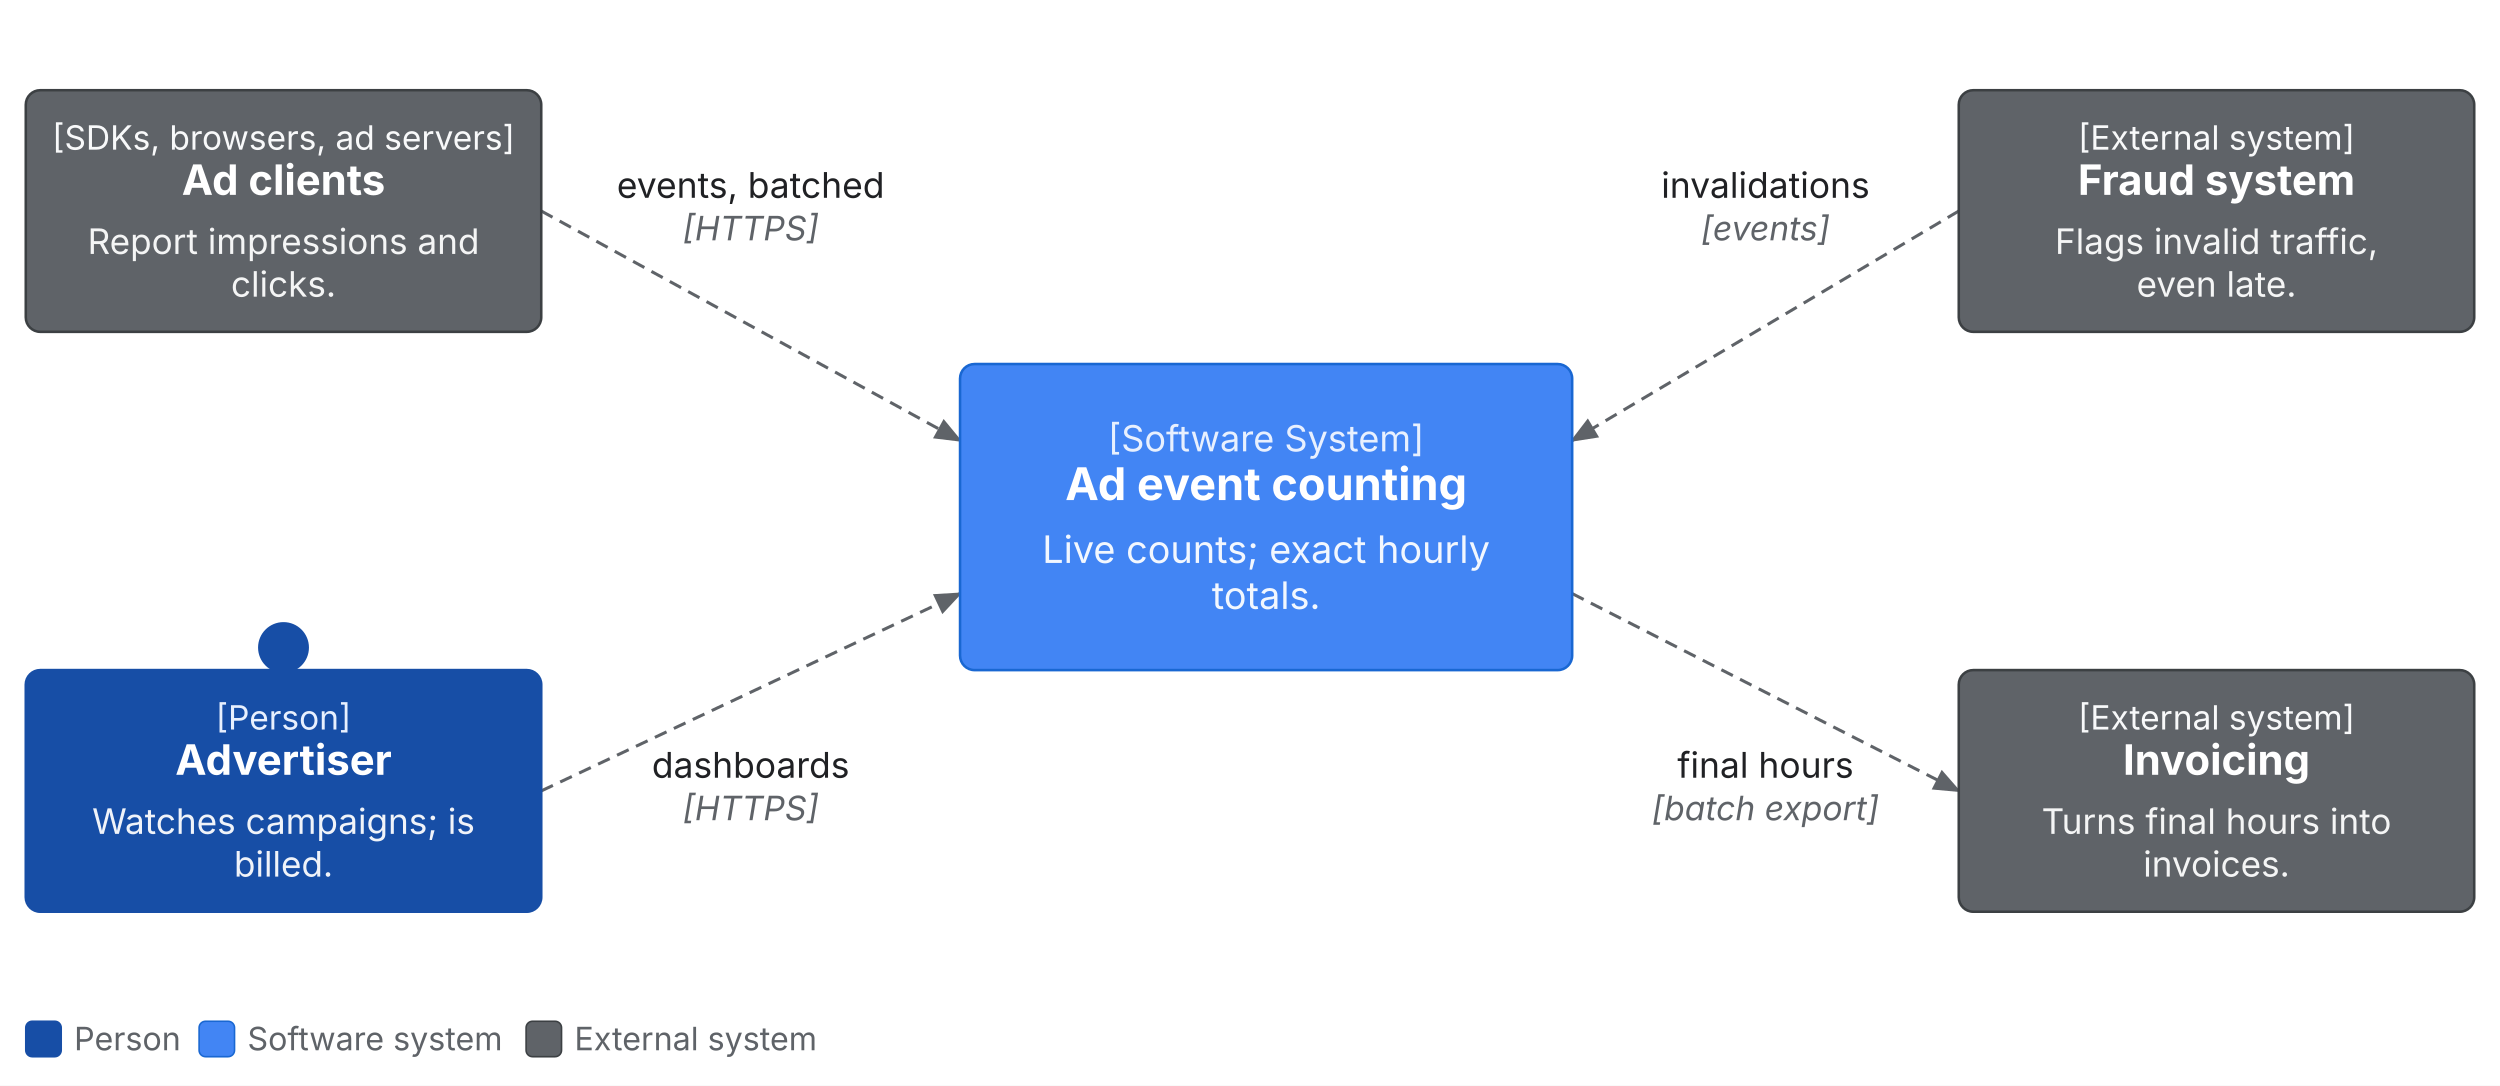
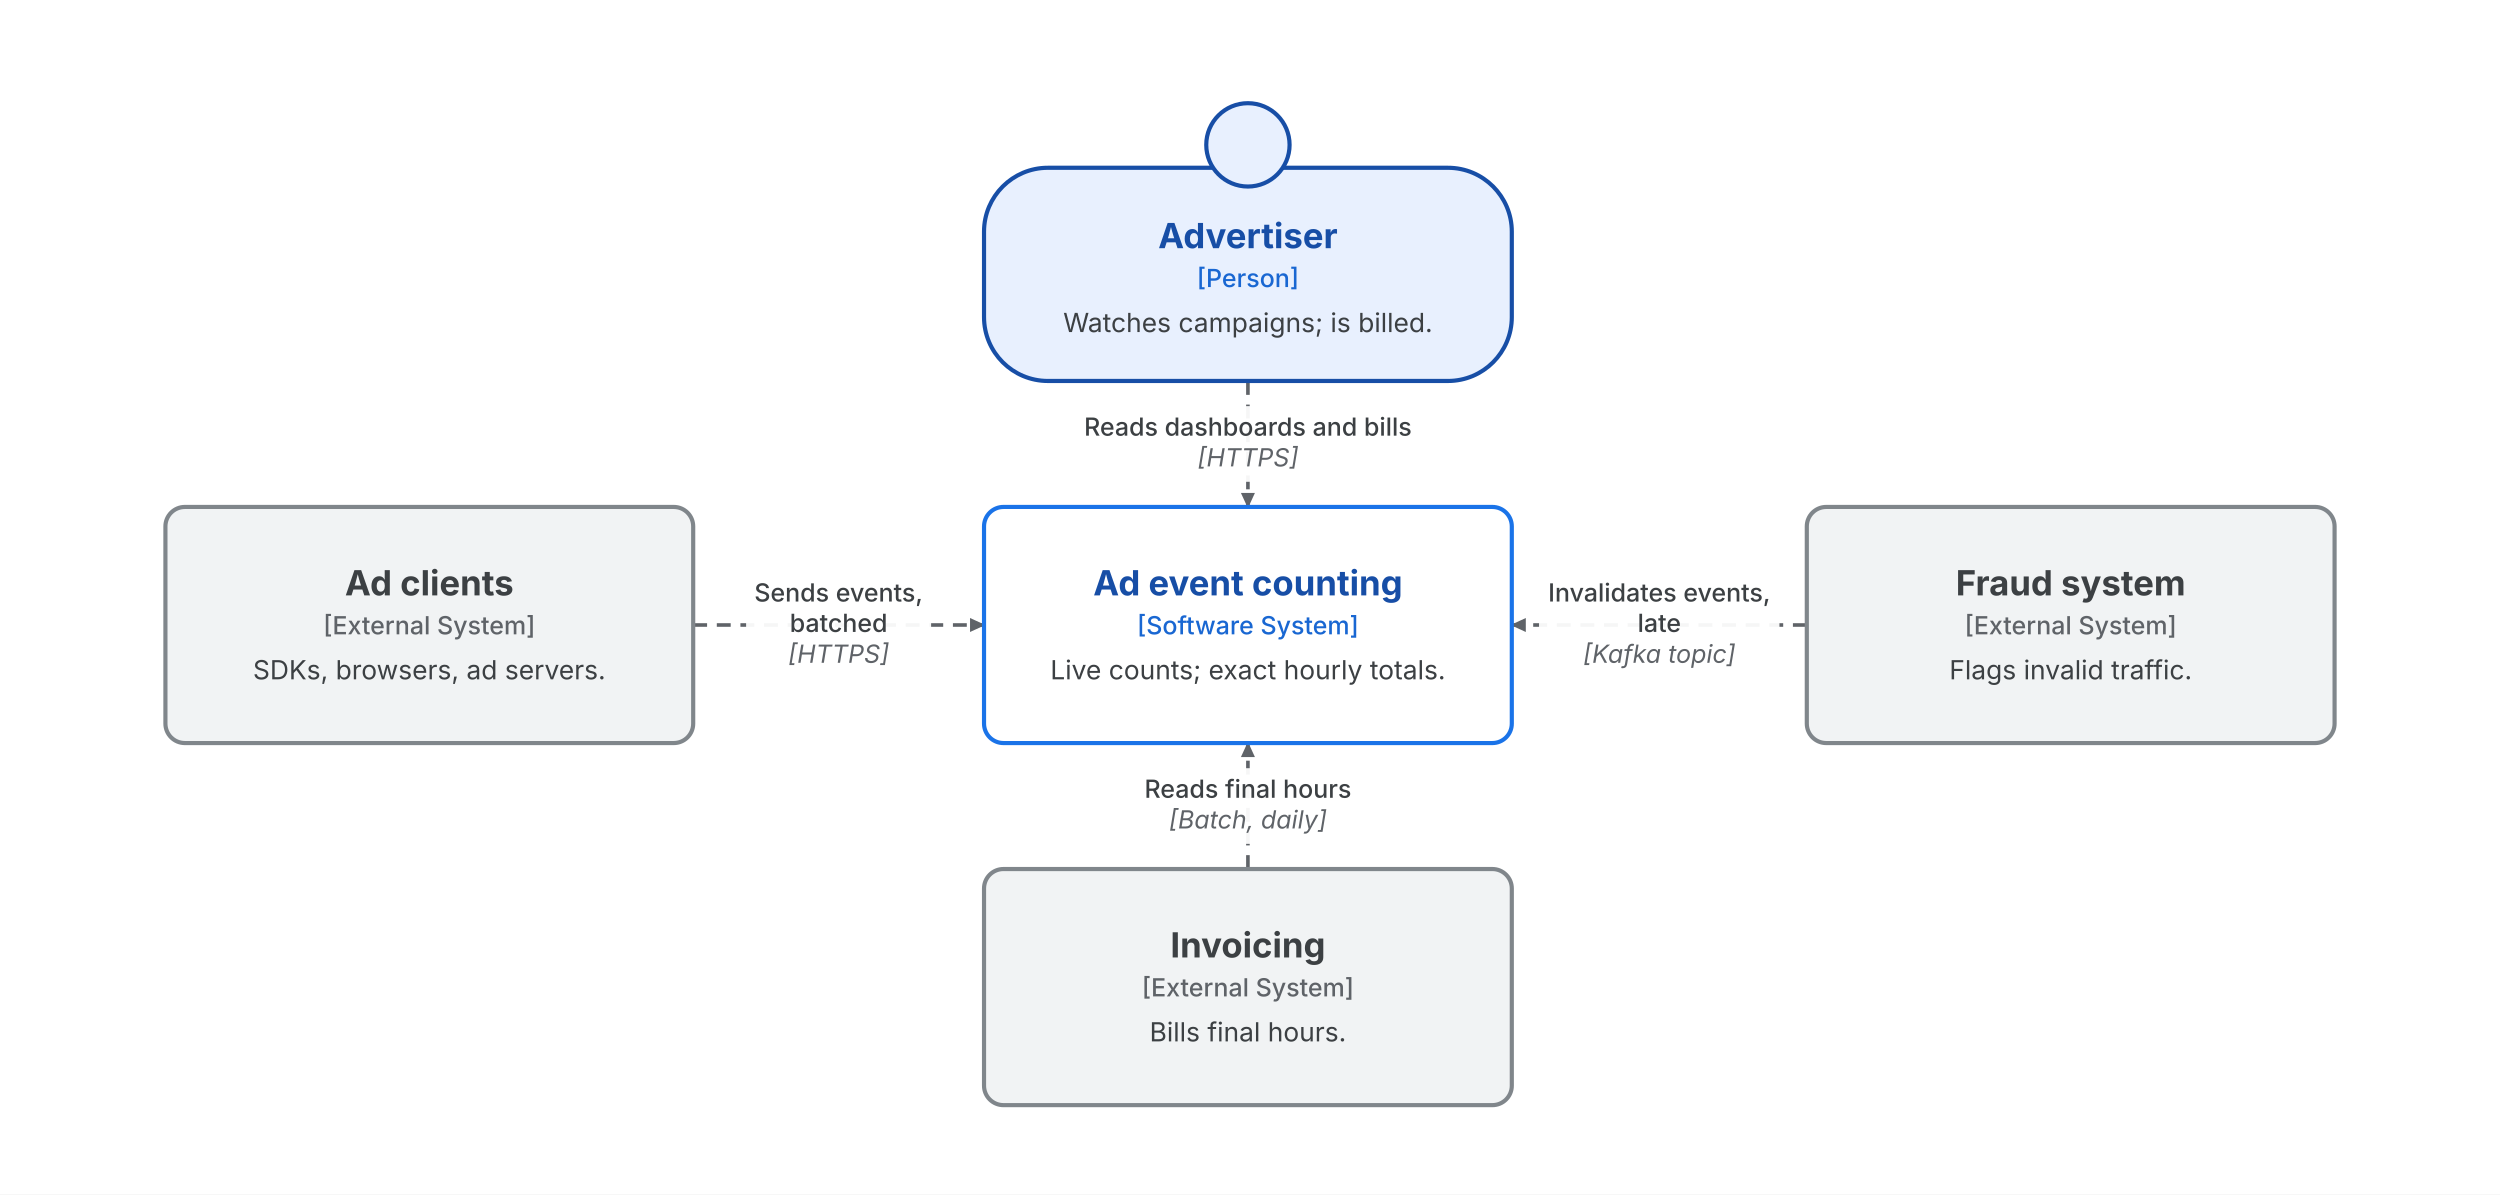
- <svg xmlns="http://www.w3.org/2000/svg" class="c4" viewBox="24 24 1552 674" width="1552" height="674">
+ <svg xmlns="http://www.w3.org/2000/svg" class="c4" data-view="c4-context" viewBox="0.0 0.0 1800.0 860.0" width="1800" height="860" font-family="Inter, Roboto, sans-serif">
  <defs>
-     <marker id="c4a" viewBox="0 0 10 10" refX="9" refY="5" markerWidth="9" markerHeight="9" orient="auto">
-       <path d="M0,1 L10,5 L0,9 z" fill="#5f6368" />
-     </marker>
-     <marker id="c4a-s" viewBox="0 0 10 10" refX="1" refY="5" markerWidth="9" markerHeight="9" orient="auto">
-       <path d="M10,1 L0,5 L10,9 z" fill="#5f6368" />
-     </marker>
-     <marker id="c4n" viewBox="0 0 10 10" refX="9" refY="5" markerWidth="7" markerHeight="7" orient="auto">
-       <path d="M0,1 L10,5 L0,9 z" fill="#202124" />
+     <marker id="c4-context--arrow" viewBox="0 0 12 12" refX="11" refY="6" markerWidth="11" markerHeight="11" markerUnits="userSpaceOnUse" orient="auto">
+       <path d="M0,0.5 L12,6 L0,11.5 z" fill="#5F6368" />
    </marker>
  </defs>
-   <rect x="24" y="24" width="1552" height="674" fill="#ffffff" />
-   <g data-k="e:0">
-     <path d="M360.0,155.0 L620.0,297.5" fill="none" stroke="#5f6368" stroke-width="1.9" stroke-dasharray="8 5" marker-end="url(#c4a)" />
-     <text x="490.0" y="146.8" text-anchor="middle" font-family="Inter, Roboto, sans-serif" font-size="22.0" fill="#202124" font-style="normal" paint-order="stroke" stroke="#ffffff" stroke-width="5" stroke-linejoin="round">events, batched</text>
-     <text x="490.0" y="173.2" text-anchor="middle" font-family="Inter, Roboto, sans-serif" font-size="20.9" fill="#5f6368" font-style="italic" paint-order="stroke" stroke="#ffffff" stroke-width="5" stroke-linejoin="round">[HTTPS]</text>
+   <rect x="0.0" y="0.0" width="1800.0" height="860.0" fill="#FFFFFF" />
+   <g class="c4-rel" data-k="l:cli-ac">
+     <path d="M499.1,450.0 L708.5,450.0" fill="none" stroke="#5F6368" stroke-width="2.6" stroke-dasharray="10 7" marker-end="url(#c4-context--arrow)" />
+     <rect x="537.2" y="411.8" width="133.2" height="76.4" rx="6" fill="#FFFFFF" fill-opacity="0.94" />
+     <text x="603.8" y="433.1" font-family="Inter, Roboto, sans-serif" font-size="18" font-weight="500" fill="#3C4043" text-anchor="middle">Sends events,</text>
+     <text x="603.8" y="455.0" font-family="Inter, Roboto, sans-serif" font-size="18" font-weight="500" fill="#3C4043" text-anchor="middle">batched</text>
+     <text x="603.8" y="477.2" font-family="Inter, Roboto, sans-serif" font-size="18" font-weight="400" fill="#5F6368" text-anchor="middle" font-style="italic">[HTTPS]</text>
  </g>
-   <g data-k="e:1">
-     <path d="M360.0,515.0 L620.0,392.5" fill="none" stroke="#5f6368" stroke-width="1.9" stroke-dasharray="8 5" marker-end="url(#c4a)" />
-     <text x="490.0" y="506.8" text-anchor="middle" font-family="Inter, Roboto, sans-serif" font-size="22.0" fill="#202124" font-style="normal" paint-order="stroke" stroke="#ffffff" stroke-width="5" stroke-linejoin="round">dashboards</text>
-     <text x="490.0" y="533.2" text-anchor="middle" font-family="Inter, Roboto, sans-serif" font-size="20.9" fill="#5f6368" font-style="italic" paint-order="stroke" stroke="#ffffff" stroke-width="5" stroke-linejoin="round">[HTTPS]</text>
+   <g class="c4-rel" data-k="l:adv-ac">
+     <path d="M898.5,274.3 L898.5,365.0" fill="none" stroke="#5F6368" stroke-width="2.6" stroke-dasharray="10 7" marker-end="url(#c4-context--arrow)" />
+     <rect x="776.8" y="292.4" width="243.3" height="54.5" rx="6" fill="#FFFFFF" fill-opacity="0.94" />
+     <text x="898.5" y="313.7" font-family="Inter, Roboto, sans-serif" font-size="18" font-weight="500" fill="#3C4043" text-anchor="middle">Reads dashboards and bills</text>
+     <text x="898.5" y="335.8" font-family="Inter, Roboto, sans-serif" font-size="18" font-weight="400" fill="#5F6368" text-anchor="middle" font-style="italic">[HTTPS]</text>
  </g>
-   <g data-k="e:2">
-     <path d="M1240.0,155.0 L1000.0,297.5" fill="none" stroke="#5f6368" stroke-width="1.9" stroke-dasharray="8 5" marker-end="url(#c4a)" />
-     <text x="1120.0" y="146.8" text-anchor="middle" font-family="Inter, Roboto, sans-serif" font-size="22.0" fill="#202124" font-style="normal" paint-order="stroke" stroke="#ffffff" stroke-width="5" stroke-linejoin="round">invalidations</text>
-     <text x="1120.0" y="173.2" text-anchor="middle" font-family="Inter, Roboto, sans-serif" font-size="20.9" fill="#5f6368" font-style="italic" paint-order="stroke" stroke="#ffffff" stroke-width="5" stroke-linejoin="round">[events]</text>
+   <g class="c4-rel" data-k="l:fraud-ac">
+     <path d="M1300.9,450.0 L1088.5,450.0" fill="none" stroke="#5F6368" stroke-width="2.6" stroke-dasharray="10 7" marker-end="url(#c4-context--arrow)" />
+     <rect x="1108.1" y="411.8" width="173.1" height="76.4" rx="6" fill="#FFFFFF" fill-opacity="0.94" />
+     <text x="1194.7" y="433.1" font-family="Inter, Roboto, sans-serif" font-size="18" font-weight="500" fill="#3C4043" text-anchor="middle">Invalidates events,</text>
+     <text x="1194.7" y="455.0" font-family="Inter, Roboto, sans-serif" font-size="18" font-weight="500" fill="#3C4043" text-anchor="middle">late</text>
+     <text x="1194.7" y="477.2" font-family="Inter, Roboto, sans-serif" font-size="18" font-weight="400" fill="#5F6368" text-anchor="middle" font-style="italic">[Kafka topic]</text>
  </g>
-   <g data-k="e:3">
-     <path d="M1000.0,392.5 L1240.0,515.0" fill="none" stroke="#5f6368" stroke-width="1.9" stroke-dasharray="8 5" marker-end="url(#c4a)" />
-     <text x="1120.0" y="506.8" text-anchor="middle" font-family="Inter, Roboto, sans-serif" font-size="22.0" fill="#202124" font-style="normal" paint-order="stroke" stroke="#ffffff" stroke-width="5" stroke-linejoin="round">final hours</text>
-     <text x="1120.0" y="533.2" text-anchor="middle" font-family="Inter, Roboto, sans-serif" font-size="20.9" fill="#5f6368" font-style="italic" paint-order="stroke" stroke="#ffffff" stroke-width="5" stroke-linejoin="round">[batch export]</text>
+   <g class="c4-rel" data-k="l:invo-ac">
+     <path d="M898.5,625.7 L898.5,535.0" fill="none" stroke="#5F6368" stroke-width="2.6" stroke-dasharray="10 7" marker-end="url(#c4-context--arrow)" />
+     <rect x="818.1" y="553.1" width="160.7" height="54.5" rx="6" fill="#FFFFFF" fill-opacity="0.94" />
+     <text x="898.5" y="574.4" font-family="Inter, Roboto, sans-serif" font-size="18" font-weight="500" fill="#3C4043" text-anchor="middle">Reads final hours</text>
+     <text x="898.5" y="596.5" font-family="Inter, Roboto, sans-serif" font-size="18" font-weight="400" fill="#5F6368" text-anchor="middle" font-style="italic">[Batch, daily]</text>
  </g>
-   <g data-k="n:cli">
-     <rect x="40" y="80" width="320" height="150" rx="9" fill="#5f6368" stroke="#3c4043" stroke-width="1.6" />
-     <text x="200.0" y="116.9" text-anchor="middle" font-family="Inter, Roboto, sans-serif" font-size="20.8" fill="#f8f9fa">[SDKs, browsers, ad servers]</text>
-     <text x="200.0" y="144.98" text-anchor="middle" font-family="Inter, Roboto, sans-serif" font-size="26" font-weight="700" fill="#ffffff">Ad clients</text>
-     <text x="200.0" y="181.66" text-anchor="middle" font-family="Inter, Roboto, sans-serif" font-size="21.8" fill="#ffffff" fill-opacity="0.93">Report impressions and</text>
-     <text x="200.0" y="208.18" text-anchor="middle" font-family="Inter, Roboto, sans-serif" font-size="21.8" fill="#ffffff" fill-opacity="0.93">clicks.</text>
+   <g class="c4-el" data-k="e:cli">
+     <rect x="119.1" y="365.0" width="380.0" height="170.0" rx="14" fill="#F1F3F4" stroke="#80868B" stroke-width="3" />
+     <text x="309.1" y="428.7" font-family="Inter, Roboto, sans-serif" font-size="25" font-weight="700" fill="#3C4043" text-anchor="middle">Ad clients</text>
+     <text x="309.1" y="456.7" font-family="Inter, Roboto, sans-serif" font-size="18" font-weight="500" fill="#5F6368" text-anchor="middle">[External System]</text>
+     <text x="309.1" y="489.1" font-family="Inter, Roboto, sans-serif" font-size="19" font-weight="400" fill="#3C4043" text-anchor="middle">SDKs, browsers, ad servers.</text>
  </g>
-   <g data-k="n:adv">
-     <rect x="40" y="440" width="320" height="150" rx="9" fill="#174ea6" stroke="#174ea6" stroke-width="1.6" />
-     <circle cx="200.0" cy="426" r="15" fill="#174ea6" stroke="#174ea6" stroke-width="1.6" />
-     <text x="200.0" y="476.9" text-anchor="middle" font-family="Inter, Roboto, sans-serif" font-size="20.8" fill="#e8f0fe">[Person]</text>
-     <text x="200.0" y="504.98" text-anchor="middle" font-family="Inter, Roboto, sans-serif" font-size="26" font-weight="700" fill="#ffffff">Advertiser</text>
-     <text x="200.0" y="541.66" text-anchor="middle" font-family="Inter, Roboto, sans-serif" font-size="21.8" fill="#ffffff" fill-opacity="0.93">Watches campaigns; is</text>
-     <text x="200.0" y="568.18" text-anchor="middle" font-family="Inter, Roboto, sans-serif" font-size="21.8" fill="#ffffff" fill-opacity="0.93">billed.</text>
+   <g class="c4-el" data-k="e:adv">
+     <rect x="708.5" y="120.8" width="380.0" height="153.5" rx="46.0" fill="#E8F0FE" stroke="#174EA6" stroke-width="3" />
+     <circle cx="898.5" cy="104.3" r="30.0" fill="#E8F0FE" stroke="#174EA6" stroke-width="3" />
+     <text x="898.5" y="178.7" font-family="Inter, Roboto, sans-serif" font-size="25" font-weight="700" fill="#174EA6" text-anchor="middle">Advertiser</text>
+     <text x="898.5" y="206.7" font-family="Inter, Roboto, sans-serif" font-size="18" font-weight="500" fill="#1967D2" text-anchor="middle">[Person]</text>
+     <text x="898.5" y="239.1" font-family="Inter, Roboto, sans-serif" font-size="19" font-weight="400" fill="#3C4043" text-anchor="middle">Watches campaigns; is billed.</text>
  </g>
-   <g data-k="n:sys">
-     <rect x="620" y="250" width="380" height="190" rx="9" fill="#4285f4" stroke="#1967d2" stroke-width="1.6" />
-     <text x="810.0" y="304.2" text-anchor="middle" font-family="Inter, Roboto, sans-serif" font-size="22.4" fill="#e8f0fe">[Software System]</text>
-     <text x="810.0" y="334.44" text-anchor="middle" font-family="Inter, Roboto, sans-serif" font-size="28" font-weight="700" fill="#ffffff">Ad event counting</text>
-     <text x="810.0" y="373.48" text-anchor="middle" font-family="Inter, Roboto, sans-serif" font-size="23.5" fill="#ffffff" fill-opacity="0.93">Live counts; exact hourly</text>
-     <text x="810.0" y="402.04" text-anchor="middle" font-family="Inter, Roboto, sans-serif" font-size="23.5" fill="#ffffff" fill-opacity="0.93">totals.</text>
+   <g class="c4-el" data-k="e:fraud">
+     <rect x="1300.9" y="365.0" width="380.0" height="170.0" rx="14" fill="#F1F3F4" stroke="#80868B" stroke-width="3" />
+     <text x="1490.9" y="428.7" font-family="Inter, Roboto, sans-serif" font-size="25" font-weight="700" fill="#3C4043" text-anchor="middle">Fraud system</text>
+     <text x="1490.9" y="456.7" font-family="Inter, Roboto, sans-serif" font-size="18" font-weight="500" fill="#5F6368" text-anchor="middle">[External System]</text>
+     <text x="1490.9" y="489.1" font-family="Inter, Roboto, sans-serif" font-size="19" font-weight="400" fill="#3C4043" text-anchor="middle">Flags invalid traffic.</text>
  </g>
-   <g data-k="n:fr">
-     <rect x="1240" y="80" width="320" height="150" rx="9" fill="#5f6368" stroke="#3c4043" stroke-width="1.6" />
-     <text x="1400.0" y="116.9" text-anchor="middle" font-family="Inter, Roboto, sans-serif" font-size="20.8" fill="#f8f9fa">[External system]</text>
-     <text x="1400.0" y="144.98" text-anchor="middle" font-family="Inter, Roboto, sans-serif" font-size="26" font-weight="700" fill="#ffffff">Fraud system</text>
-     <text x="1400.0" y="181.66" text-anchor="middle" font-family="Inter, Roboto, sans-serif" font-size="21.8" fill="#ffffff" fill-opacity="0.93">Flags invalid traffic,</text>
-     <text x="1400.0" y="208.18" text-anchor="middle" font-family="Inter, Roboto, sans-serif" font-size="21.8" fill="#ffffff" fill-opacity="0.93">even late.</text>
+   <g class="c4-el" data-k="e:invo">
+     <rect x="708.5" y="625.7" width="380.0" height="170.0" rx="14" fill="#F1F3F4" stroke="#80868B" stroke-width="3" />
+     <text x="898.5" y="689.4" font-family="Inter, Roboto, sans-serif" font-size="25" font-weight="700" fill="#3C4043" text-anchor="middle">Invoicing</text>
+     <text x="898.5" y="717.4" font-family="Inter, Roboto, sans-serif" font-size="18" font-weight="500" fill="#5F6368" text-anchor="middle">[External System]</text>
+     <text x="898.5" y="749.8" font-family="Inter, Roboto, sans-serif" font-size="19" font-weight="400" fill="#3C4043" text-anchor="middle">Bills final hours.</text>
  </g>
-   <g data-k="n:inv">
-     <rect x="1240" y="440" width="320" height="150" rx="9" fill="#5f6368" stroke="#3c4043" stroke-width="1.6" />
-     <text x="1400.0" y="476.9" text-anchor="middle" font-family="Inter, Roboto, sans-serif" font-size="20.8" fill="#f8f9fa">[External system]</text>
-     <text x="1400.0" y="504.98" text-anchor="middle" font-family="Inter, Roboto, sans-serif" font-size="26" font-weight="700" fill="#ffffff">Invoicing</text>
-     <text x="1400.0" y="541.66" text-anchor="middle" font-family="Inter, Roboto, sans-serif" font-size="21.8" fill="#ffffff" fill-opacity="0.93">Turns final hours into</text>
-     <text x="1400.0" y="568.18" text-anchor="middle" font-family="Inter, Roboto, sans-serif" font-size="21.8" fill="#ffffff" fill-opacity="0.93">invoices.</text>
-   </g>
-   <g data-k="legend">
-     <rect x="40" y="658" width="22" height="22" rx="4" fill="#174ea6" stroke="#174ea6" />
-     <text x="70" y="676" font-family="Inter, Roboto, sans-serif" font-size="20" fill="#5f6368">Person</text>
-   </g>
-   <g data-k="legend">
-     <rect x="147.6" y="658" width="22" height="22" rx="4" fill="#4285f4" stroke="#1967d2" />
-     <text x="177.6" y="676" font-family="Inter, Roboto, sans-serif" font-size="20" fill="#5f6368">Software system</text>
-   </g>
-   <g data-k="legend">
-     <rect x="350.6" y="658" width="22" height="22" rx="4" fill="#5f6368" stroke="#3c4043" />
-     <text x="380.6" y="676" font-family="Inter, Roboto, sans-serif" font-size="20" fill="#5f6368">External system</text>
+   <g class="c4-el" data-k="e:ac">
+     <rect x="708.5" y="365.0" width="380.0" height="170.0" rx="14" fill="#FFFFFF" stroke="#1A73E8" stroke-width="3" />
+     <text x="898.5" y="428.7" font-family="Inter, Roboto, sans-serif" font-size="25" font-weight="700" fill="#174EA6" text-anchor="middle">Ad event counting</text>
+     <text x="898.5" y="456.7" font-family="Inter, Roboto, sans-serif" font-size="18" font-weight="500" fill="#1967D2" text-anchor="middle">[Software System]</text>
+     <text x="898.5" y="489.1" font-family="Inter, Roboto, sans-serif" font-size="19" font-weight="400" fill="#3C4043" text-anchor="middle">Live counts; exact hourly totals.</text>
  </g>
</svg>
